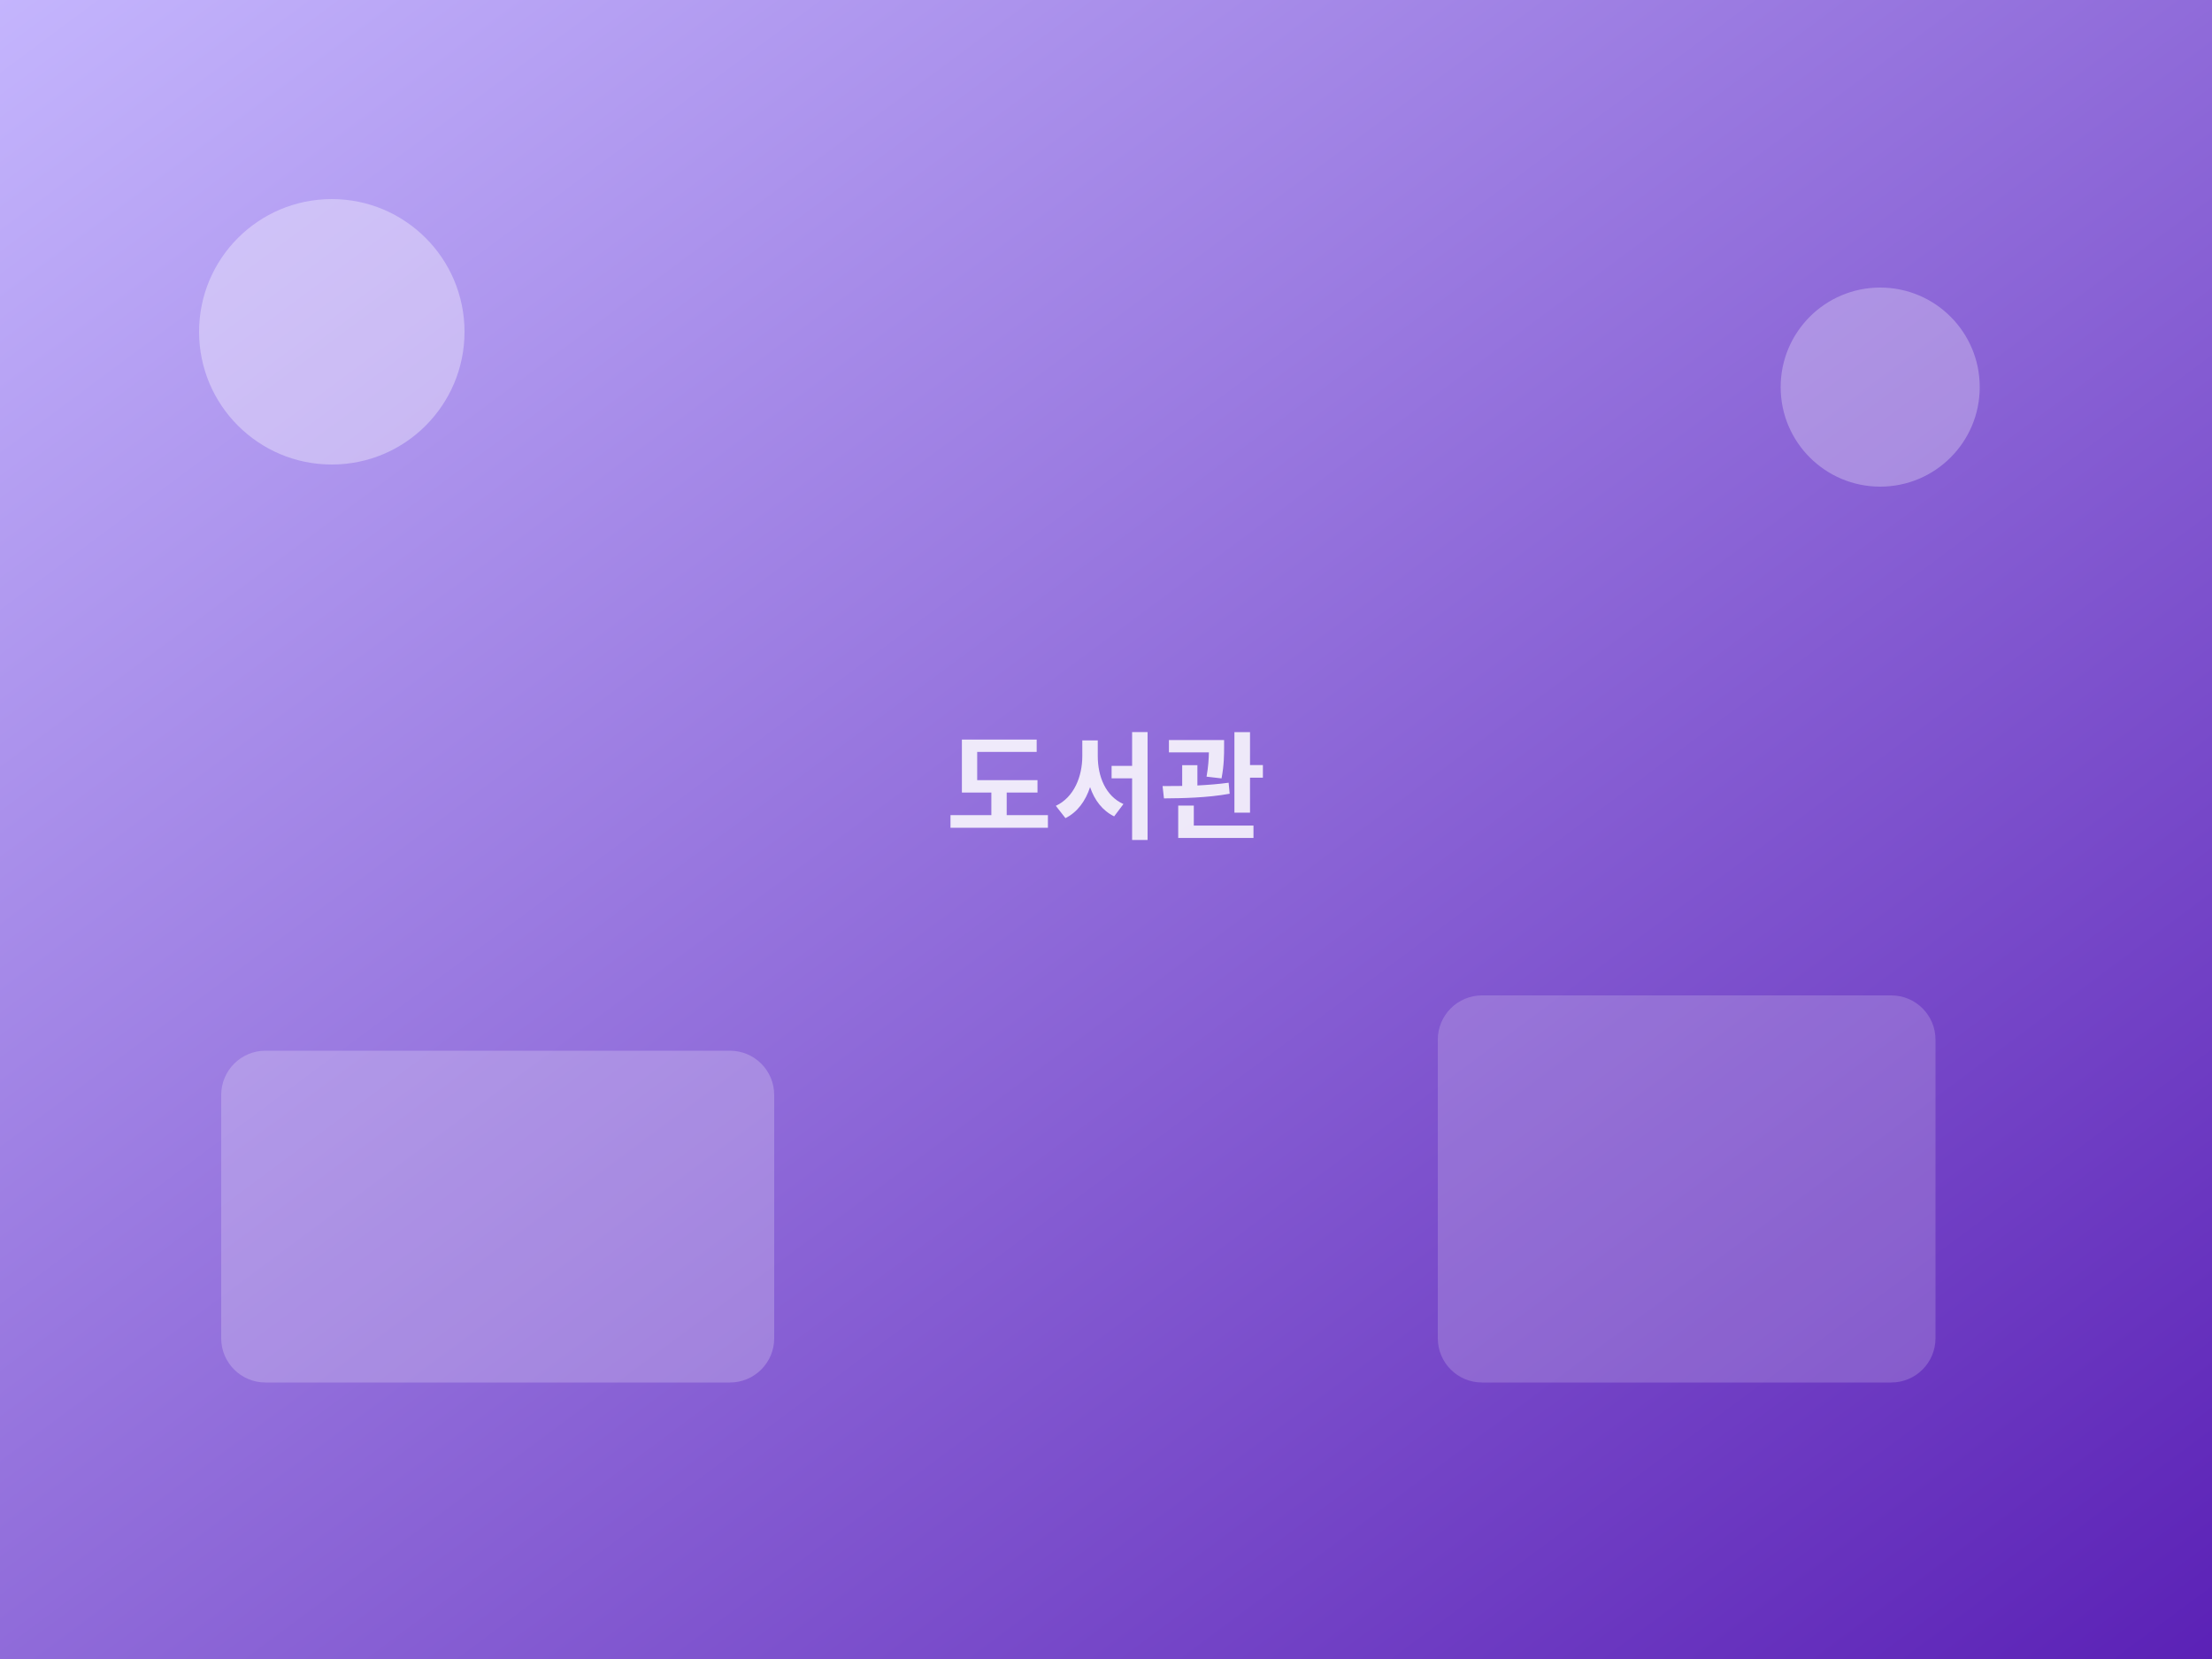
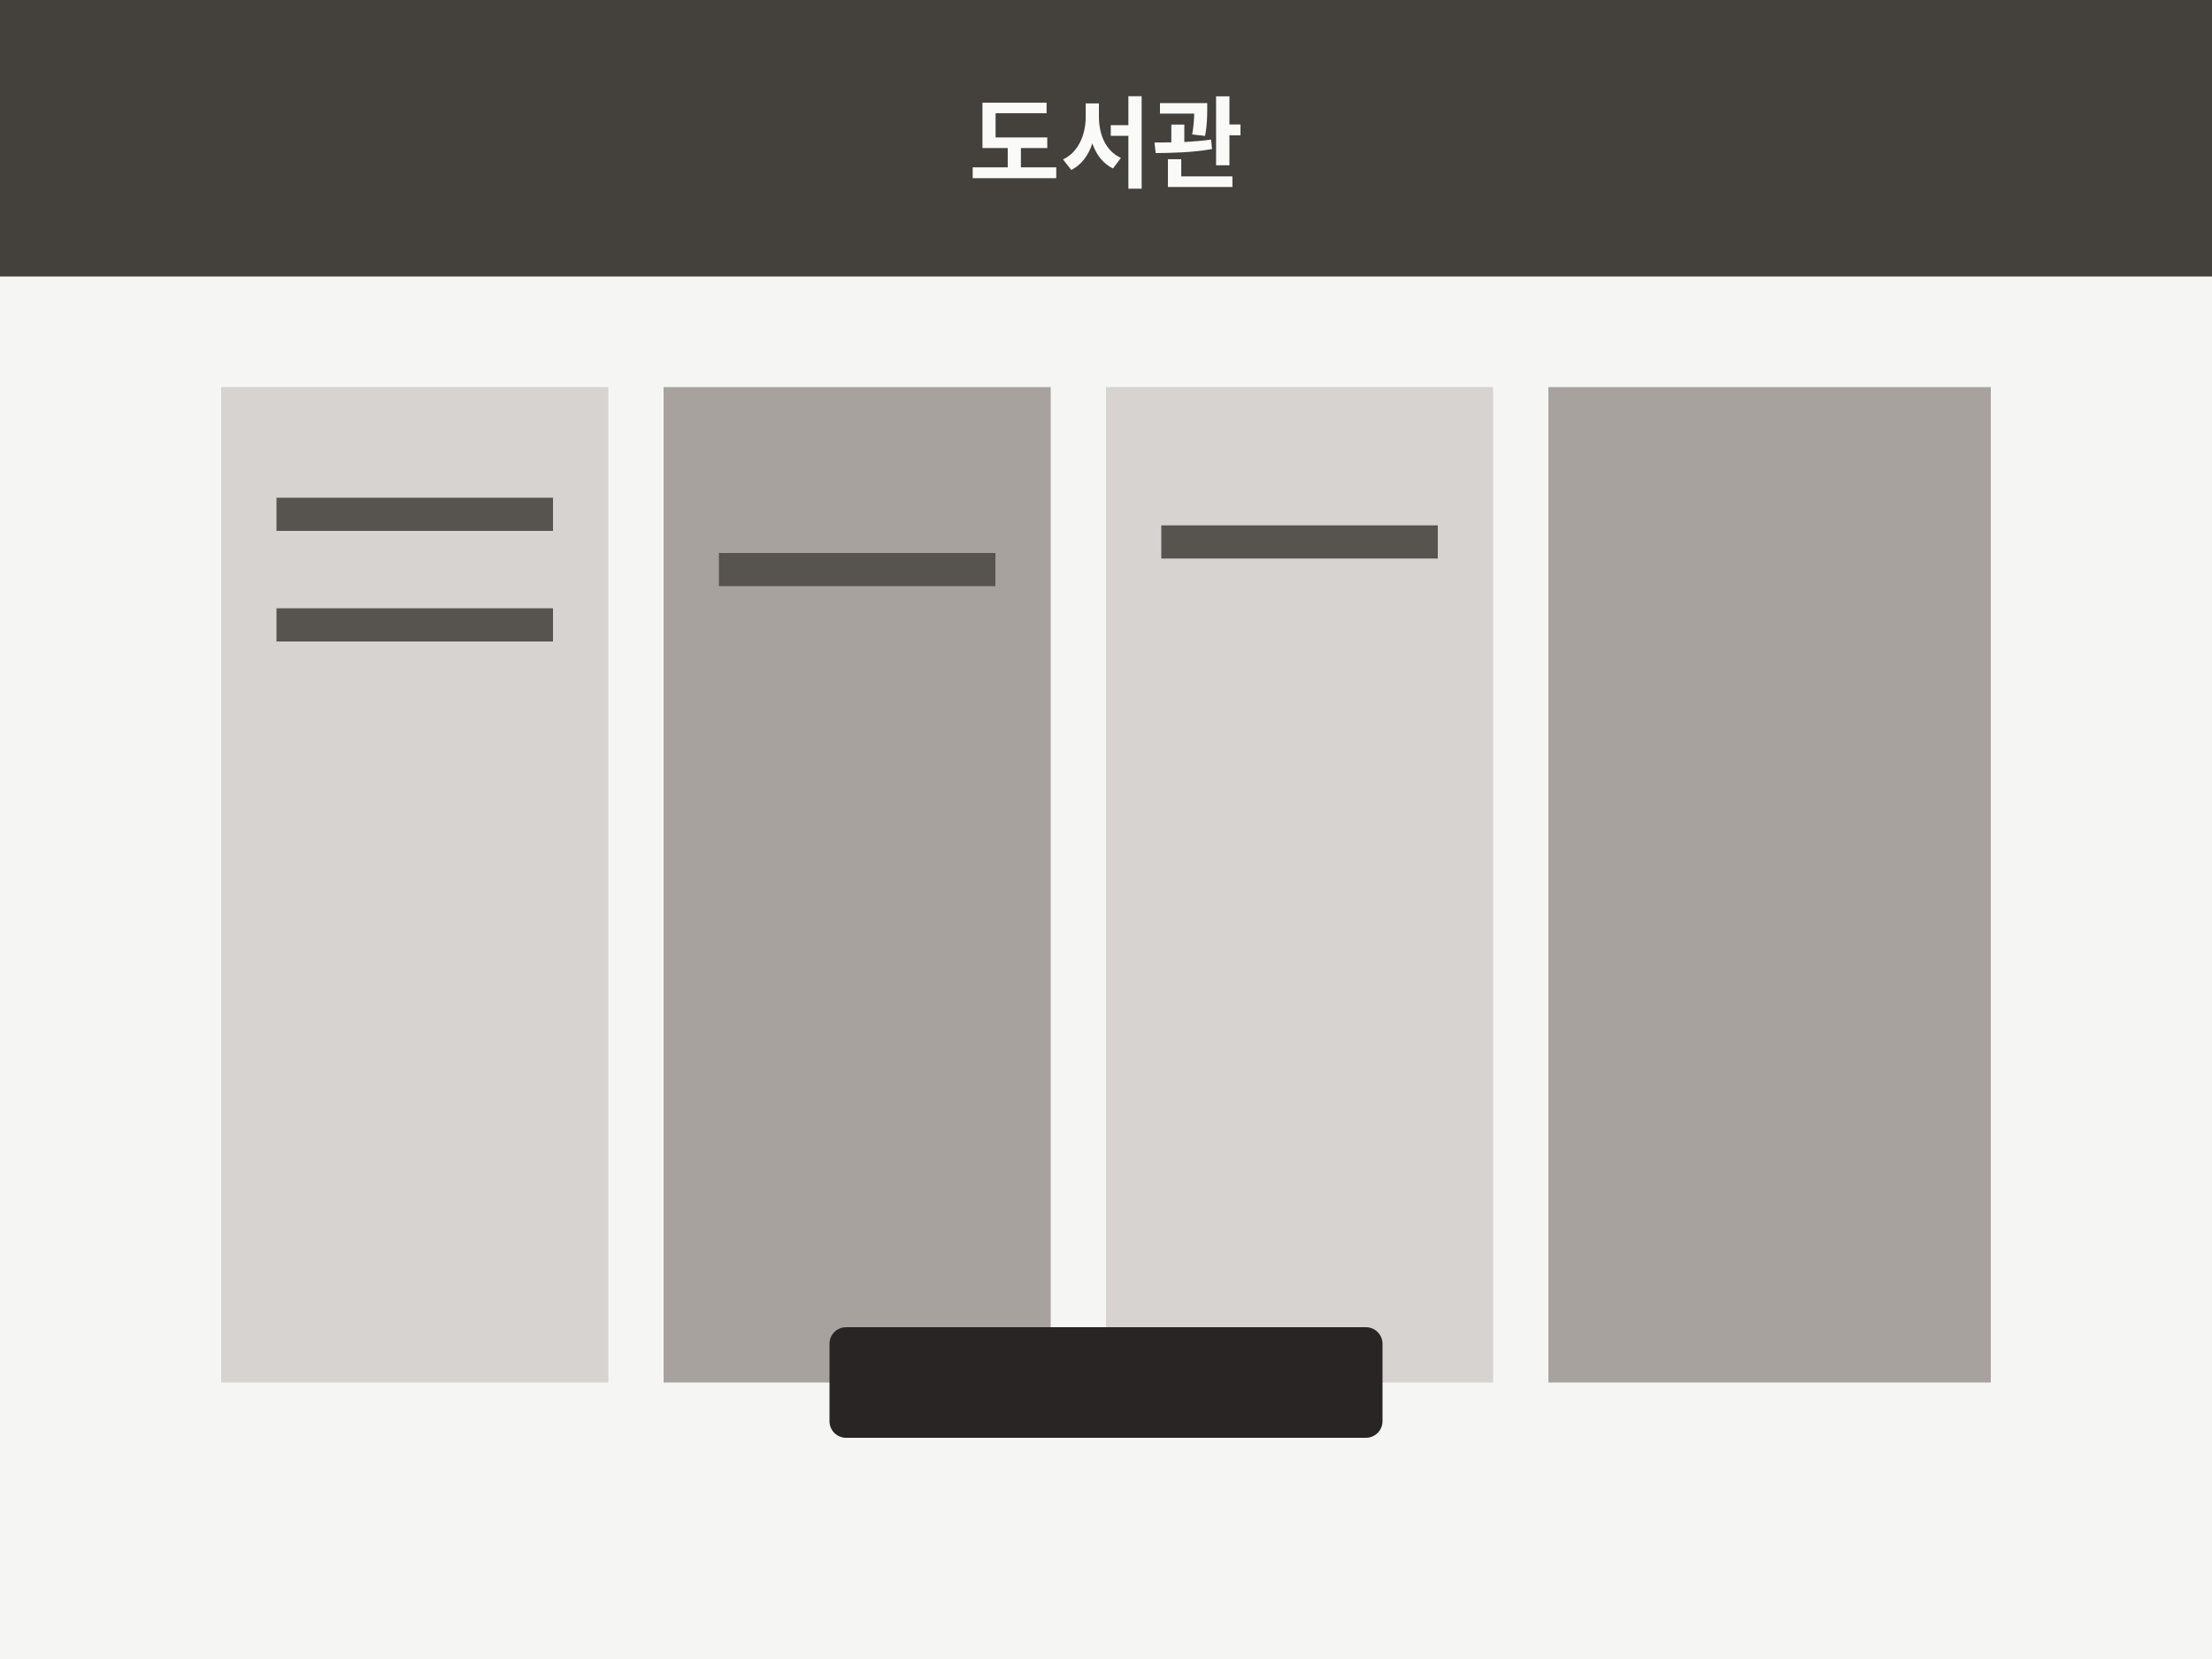
- <svg xmlns="http://www.w3.org/2000/svg" viewBox="0 0 800 600" width="800" height="600">
-   <defs>
-     <linearGradient id="bg" x1="0%" y1="0%" x2="100%" y2="100%">
-       <stop offset="0%" stop-color="#c4b5fd" />
-       <stop offset="100%" stop-color="#5b21b6" />
-     </linearGradient>
-   </defs>
-   <rect width="800" height="600" fill="url(#bg)" />
-   <circle cx="120" cy="120" r="48" fill="rgba(255,255,255,0.35)" />
-   <circle cx="680" cy="140" r="36" fill="rgba(255,255,255,0.28)" />
-   <rect x="80" y="380" width="200" height="120" rx="16" fill="rgba(255,255,255,0.22)" />
-   <rect x="520" y="360" width="180" height="140" rx="16" fill="rgba(255,255,255,0.18)" />
-   <text x="400" y="300" text-anchor="middle" font-family="Arial,sans-serif" font-size="42" fill="rgba(255,255,255,0.85)" font-weight="700">도서관</text>
+ <svg xmlns="http://www.w3.org/2000/svg" viewBox="0 0 800 600">
+   <rect width="800" height="600" fill="#f5f5f4" />
+   <rect y="0" width="800" height="100" fill="#44403c" />
+   <rect x="80" y="140" width="140" height="360" fill="#d6d3d1" />
+   <rect x="240" y="140" width="140" height="360" fill="#a8a29e" />
+   <rect x="400" y="140" width="140" height="360" fill="#d6d3d1" />
+   <rect x="560" y="140" width="160" height="360" fill="#a8a29e" />
+   <rect x="100" y="180" width="100" height="12" fill="#57534e" />
+   <rect x="100" y="220" width="100" height="12" fill="#57534e" />
+   <rect x="260" y="200" width="100" height="12" fill="#57534e" />
+   <rect x="420" y="190" width="100" height="12" fill="#57534e" />
+   <rect x="300" y="480" width="200" height="40" rx="6" fill="#292524" />
+   <text x="400" y="65" text-anchor="middle" font-family="Arial,sans-serif" font-size="36" font-weight="700" fill="#fafaf9">도서관</text>
</svg>
